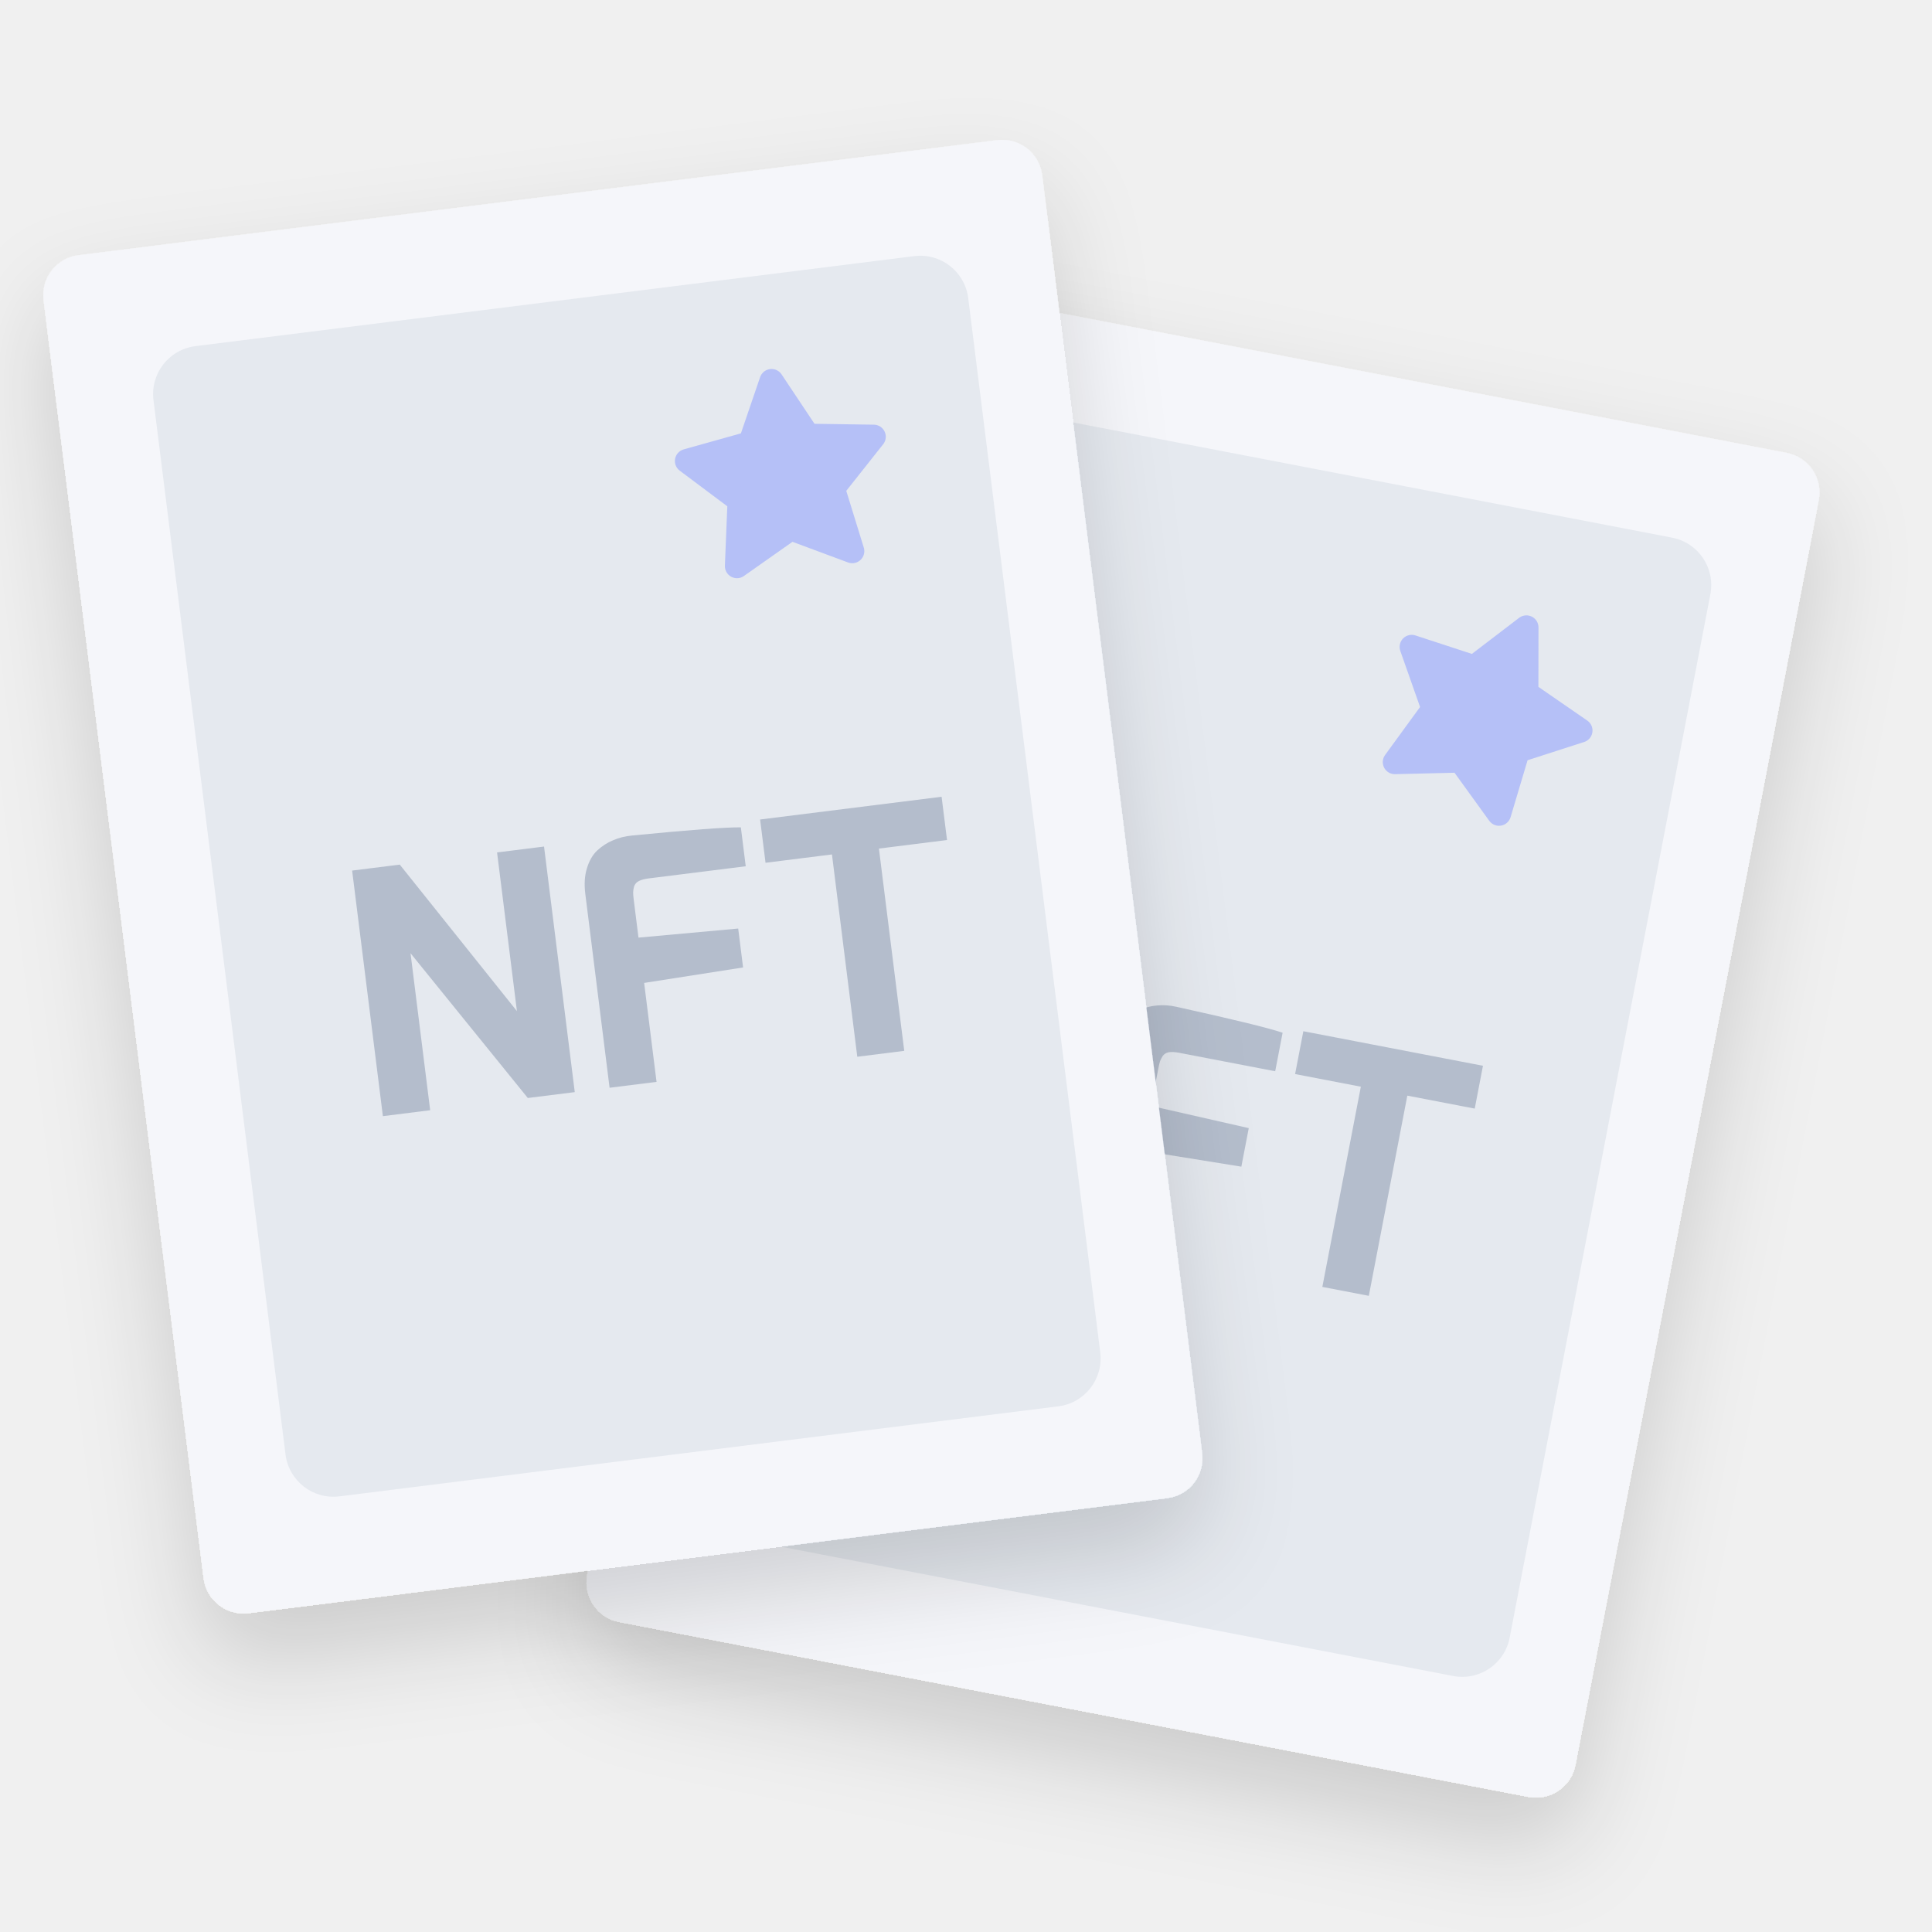
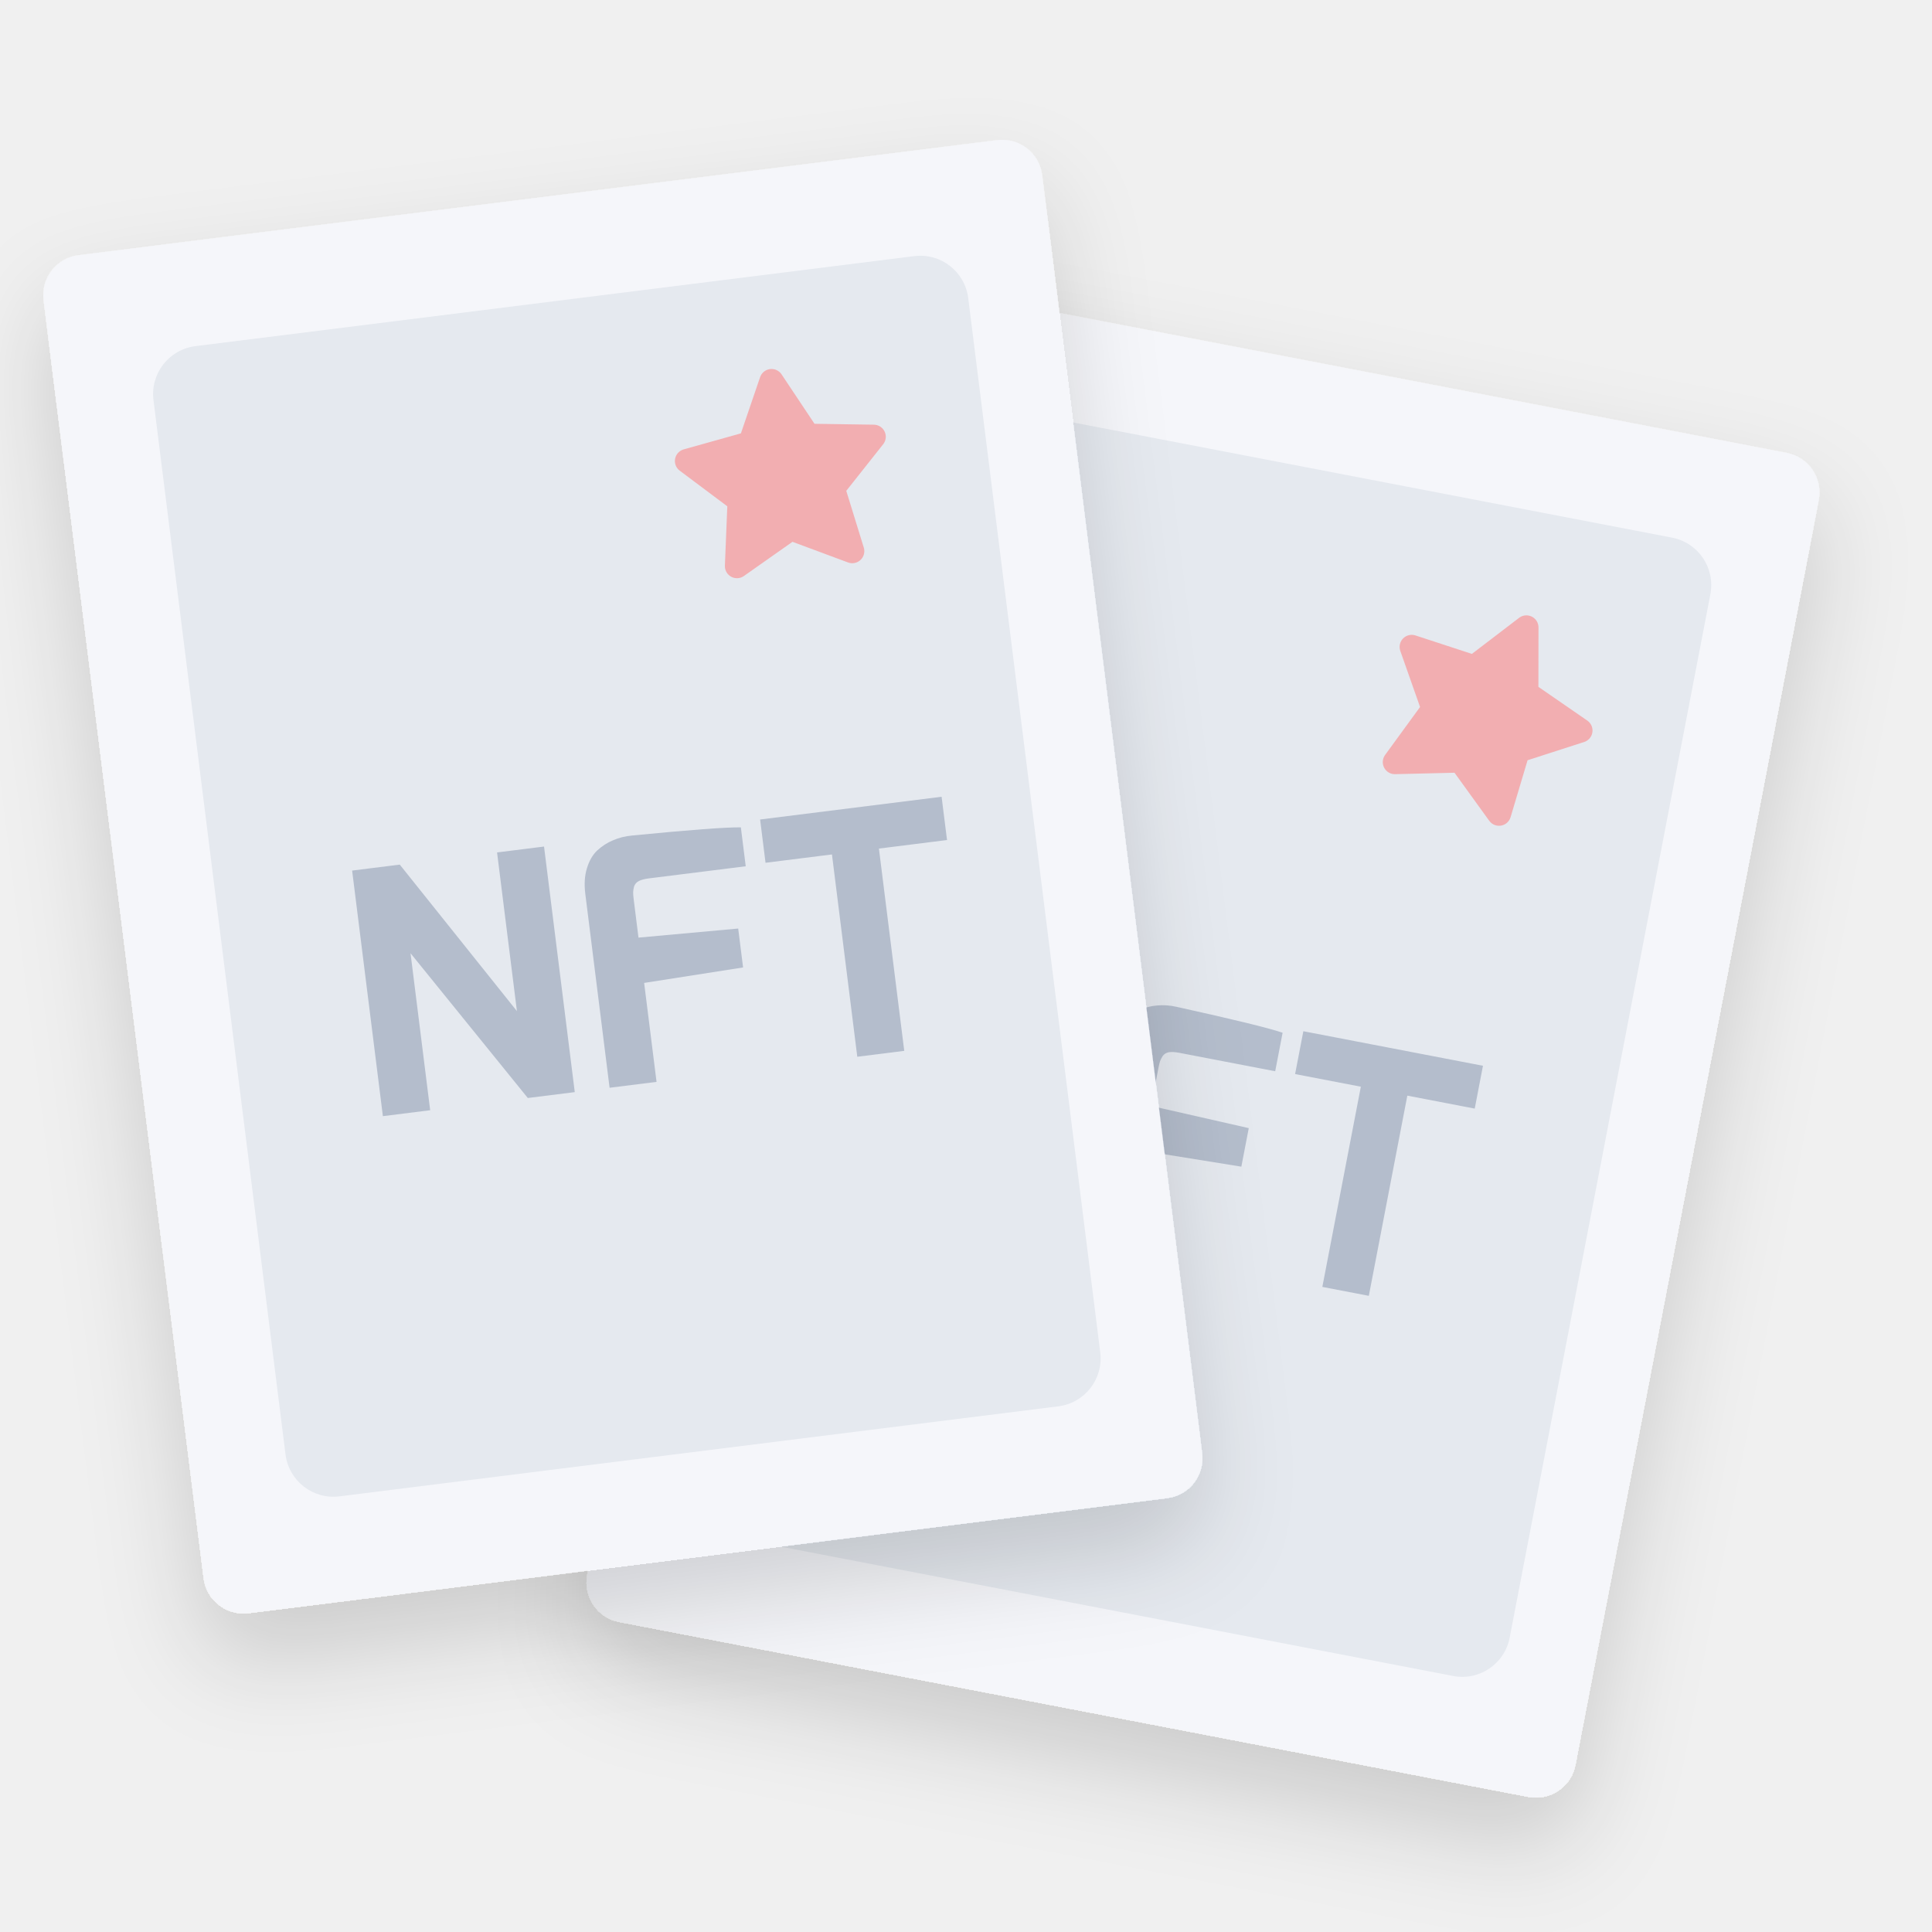
<svg xmlns="http://www.w3.org/2000/svg" width="100" height="100" viewBox="0 0 100 100" fill="none">
  <g clip-path="url(#clip0_61475_62663)">
    <g filter="url(#filter0_d_61475_62663)">
      <path d="M81.543 91.35C81.326 92.481 80.235 93.22 79.104 93.002L32.05 83.952C30.918 83.734 30.18 82.644 30.397 81.513L42.989 16.046C43.207 14.915 44.297 14.176 45.429 14.393L92.483 23.444C93.614 23.662 94.353 24.752 94.135 25.883L81.543 91.35Z" fill="#F5F6FA" />
    </g>
    <rect x="47.266" y="20.273" width="42.5" height="60" rx="2.5" transform="rotate(10.8875 47.2656 20.2734)" fill="#E5E9EF" />
    <path d="M44.142 61.935L46.562 49.356L49.002 49.825L52.422 58.912L53.986 50.784L56.392 51.247L53.972 63.826L51.566 63.363L48.112 54.359L46.565 62.401L44.142 61.935ZM55.755 64.169L57.665 54.236C57.76 53.743 57.922 53.335 58.151 53.011C58.382 52.675 58.647 52.435 58.948 52.291C59.261 52.149 59.574 52.067 59.887 52.044C60.214 52.011 60.554 52.035 60.907 52.115C63.847 52.764 65.674 53.21 66.388 53.454L66.004 55.448L61.038 54.493C60.82 54.451 60.644 54.441 60.509 54.462C60.374 54.484 60.267 54.546 60.188 54.65C60.12 54.756 60.072 54.847 60.045 54.925C60.019 55.004 59.99 55.123 59.959 55.283L59.582 57.242L64.636 58.392L64.252 60.386L59.136 59.562L58.161 64.632L55.755 64.169ZM67.034 55.593L67.461 53.376L76.758 55.164L76.332 57.381L72.843 56.71L70.85 67.072L68.444 66.61L70.437 56.247L67.034 55.593Z" fill="#B4BDCC" />
    <g filter="url(#filter1_d_61475_62663)">
      <path d="M62.222 75.214C62.366 76.357 61.557 77.397 60.414 77.54L12.869 83.494C11.726 83.637 10.686 82.829 10.543 81.686L2.259 15.536C2.116 14.393 2.924 13.353 4.067 13.21L51.612 7.256C52.756 7.113 53.795 7.921 53.939 9.064L62.222 75.214Z" fill="#F5F6FA" />
    </g>
    <rect x="7.633" y="18.227" width="42.5" height="60" rx="2.5" transform="rotate(-7.13802 7.63281 18.2266)" fill="#E5E9EF" />
    <g opacity="0.5" clip-path="url(#clip1_61475_62663)">
-       <path d="M40.928 27.344L38.145 29.303L38.283 25.902L35.558 23.862L38.834 22.944L39.934 19.724L41.821 22.556L45.223 22.606L43.109 25.276L44.112 28.527L40.928 27.344Z" fill="#8697FF" stroke="#8697FF" stroke-width="1.25" stroke-linecap="round" stroke-linejoin="round" />
+       <path d="M40.928 27.344L38.145 29.303L38.283 25.902L35.558 23.862L38.834 22.944L39.934 19.724L41.821 22.556L45.223 22.606L43.109 25.276L44.112 28.527L40.928 27.344Z" fill="#FF7373" stroke="#FF7373" stroke-width="1.25" stroke-linecap="round" stroke-linejoin="round" />
    </g>
    <g opacity="0.5" clip-path="url(#clip2_61475_62663)">
-       <path d="M75.599 39.364L72.197 39.446L74.201 36.696L73.069 33.484L76.303 34.542L79.007 32.476L79.002 35.879L81.803 37.811L78.562 38.856L77.589 42.117L75.599 39.364Z" fill="#8697FF" stroke="#8697FF" stroke-width="1.25" stroke-linecap="round" stroke-linejoin="round" />
+       <path d="M75.599 39.364L72.197 39.446L74.201 36.696L73.069 33.484L76.303 34.542L79.007 32.476L79.002 35.879L81.803 37.811L78.562 38.856L77.589 42.117L75.599 39.364Z" fill="#FF7373" stroke="#FF7373" stroke-width="1.25" stroke-linecap="round" stroke-linejoin="round" />
    </g>
    <path d="M19.818 57.772L18.226 45.061L20.692 44.752L26.756 52.335L25.728 44.122L28.159 43.817L29.75 56.528L27.319 56.832L21.249 49.339L22.266 57.465L19.818 57.772ZM31.552 56.302L30.295 46.266C30.233 45.768 30.26 45.33 30.377 44.95C30.493 44.56 30.671 44.249 30.913 44.019C31.166 43.788 31.438 43.612 31.729 43.494C32.03 43.362 32.361 43.279 32.721 43.246C35.718 42.953 37.593 42.812 38.347 42.824L38.599 44.838L33.581 45.466C33.361 45.494 33.19 45.539 33.069 45.601C32.947 45.663 32.865 45.756 32.821 45.879C32.789 46 32.773 46.102 32.772 46.185C32.77 46.267 32.779 46.39 32.8 46.552L33.048 48.531L38.209 48.061L38.462 50.075L33.341 50.876L33.983 55.998L31.552 56.302ZM39.624 44.657L39.343 42.417L48.737 41.24L49.018 43.48L45.493 43.922L46.804 54.392L44.373 54.697L43.062 44.226L39.624 44.657Z" fill="#B4BDCC" />
  </g>
  <defs>
    <filter id="filter0_d_61475_62663" x="25.359" y="11.855" width="73.814" height="88.685" filterUnits="userSpaceOnUse" color-interpolation-filters="sRGB">
      <feFlood flood-opacity="0" result="BackgroundImageFix" />
      <feColorMatrix in="SourceAlpha" type="matrix" values="0 0 0 0 0 0 0 0 0 0 0 0 0 0 0 0 0 0 127 0" result="hardAlpha" />
      <feOffset dy="2.5" />
      <feGaussianBlur stdDeviation="2.5" />
      <feComposite in2="hardAlpha" operator="out" />
      <feColorMatrix type="matrix" values="0 0 0 0 0 0 0 0 0 0 0 0 0 0 0 0 0 0 0.15 0" />
      <feBlend mode="normal" in2="BackgroundImageFix" result="effect1_dropShadow_61475_62663" />
      <feBlend mode="normal" in="SourceGraphic" in2="effect1_dropShadow_61475_62663" result="shape" />
    </filter>
    <filter id="filter1_d_61475_62663" x="-2.757" y="4.739" width="69.996" height="86.272" filterUnits="userSpaceOnUse" color-interpolation-filters="sRGB">
      <feFlood flood-opacity="0" result="BackgroundImageFix" />
      <feColorMatrix in="SourceAlpha" type="matrix" values="0 0 0 0 0 0 0 0 0 0 0 0 0 0 0 0 0 0 127 0" result="hardAlpha" />
      <feOffset dy="2.5" />
      <feGaussianBlur stdDeviation="2.5" />
      <feComposite in2="hardAlpha" operator="out" />
      <feColorMatrix type="matrix" values="0 0 0 0 0 0 0 0 0 0 0 0 0 0 0 0 0 0 0.15 0" />
      <feBlend mode="normal" in2="BackgroundImageFix" result="effect1_dropShadow_61475_62663" />
      <feBlend mode="normal" in="SourceGraphic" in2="effect1_dropShadow_61475_62663" result="shape" />
    </filter>
    <clipPath id="clip0_61475_62663">
      <rect width="100" height="100" fill="white" />
    </clipPath>
    <clipPath id="clip1_61475_62663">
      <rect width="11.712" height="11.712" fill="white" transform="translate(34 19.5078) rotate(-7.40289)" />
    </clipPath>
    <clipPath id="clip2_61475_62663">
      <rect width="11.712" height="11.712" fill="white" transform="translate(74.1953 29) rotate(26.3536)" />
    </clipPath>
  </defs>
</svg>
